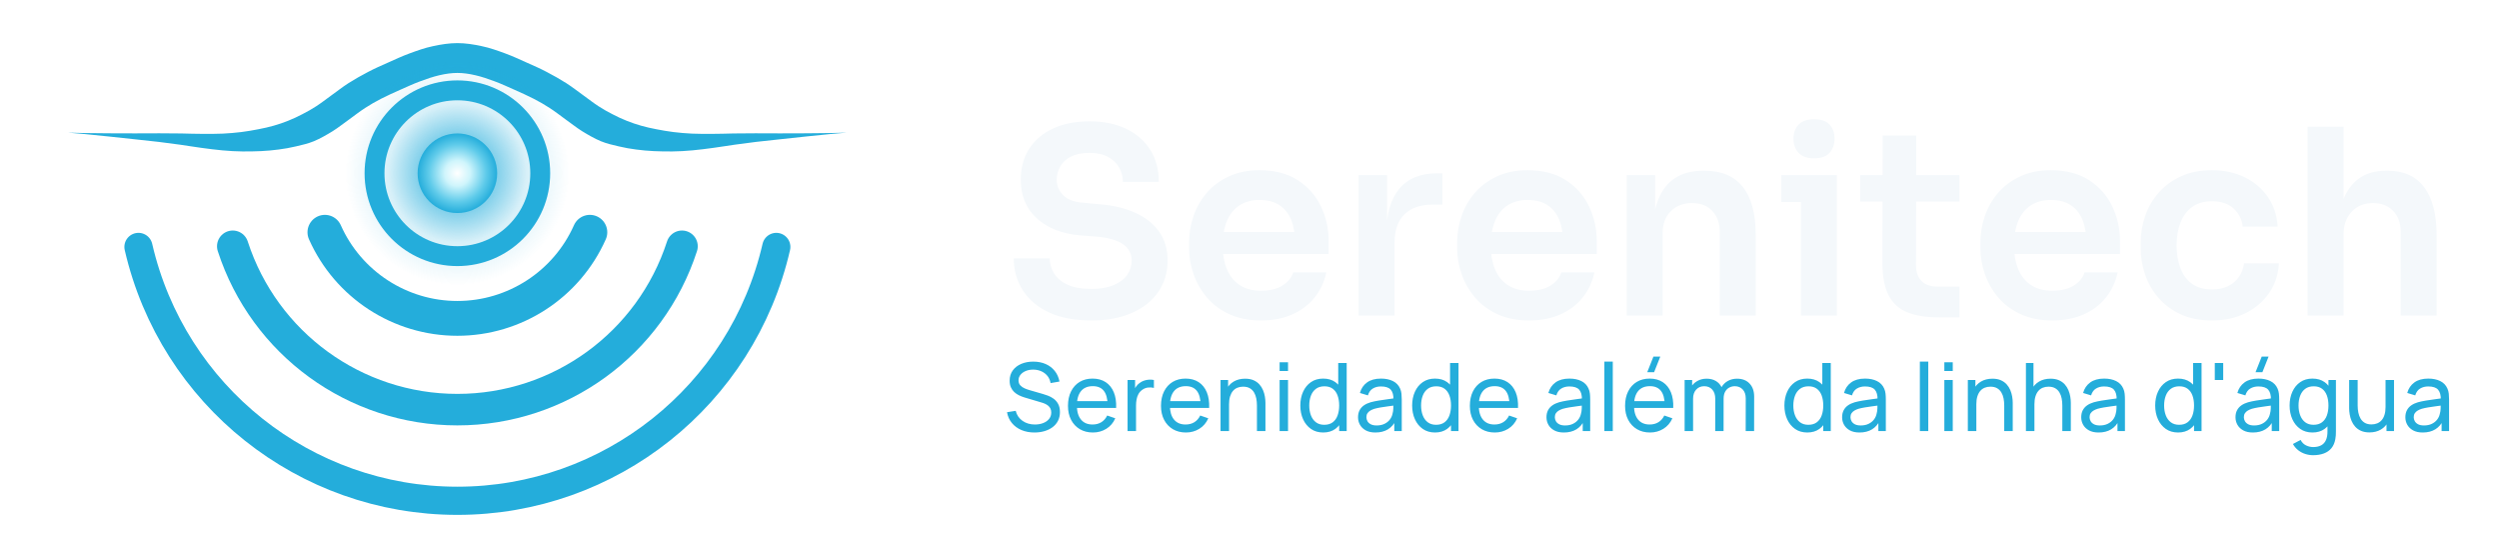
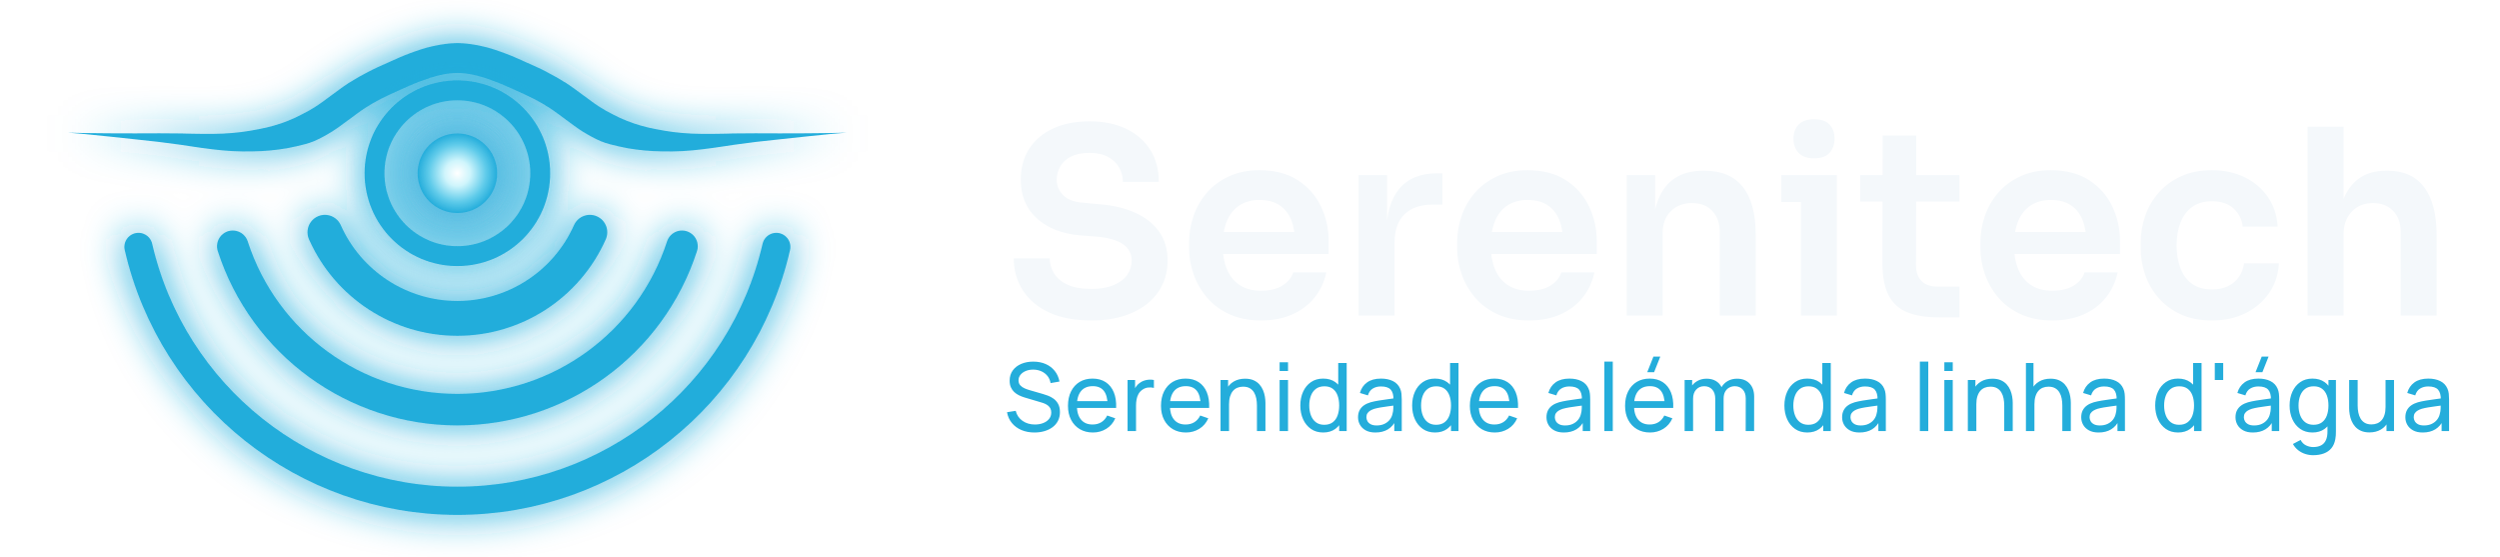
<svg xmlns="http://www.w3.org/2000/svg" viewBox="0 0 580 129" width="580" height="129">
  <defs>
-     <radialGradient id="hp-on-dark-core" gradientUnits="userSpaceOnUse" cx="50.0" cy="50.0" r="4.8">
+     <radialGradient id="hp-on-dark-glow-core" gradientUnits="userSpaceOnUse" cx="50.0" cy="50.0" r="4.8">
      <stop offset="0" stop-color="#FFFFFF" />
      <stop offset="0.32" stop-color="#CFF5FC" />
      <stop offset="0.72" stop-color="#5FCBEA" />
      <stop offset="1" stop-color="#24ADDB" />
    </radialGradient>
-     <radialGradient id="hp-on-dark-halo" gradientUnits="userSpaceOnUse" cx="50.0" cy="50.0" r="13.5">
+     <radialGradient id="hp-on-dark-glow-halo" gradientUnits="userSpaceOnUse" cx="50.0" cy="50.0" r="13.5">
      <stop offset="0.320" stop-color="#24ADDB" stop-opacity="0.62" />
      <stop offset="0.62" stop-color="#24ADDB" stop-opacity="0.18" />
      <stop offset="1" stop-color="#24ADDB" stop-opacity="0" />
    </radialGradient>
+     <filter id="hp-on-dark-glow-glow" x="-30%" y="-30%" width="160%" height="160%">
+       <feGaussianBlur stdDeviation="2.4" result="b" />
+       <feMerge>
+         <feMergeNode in="b" />
+         <feMergeNode in="SourceGraphic" />
+       </feMerge>
+     </filter>
  </defs>
  <g transform="translate(10.0,-55.962) scale(1.9231)">
-     <path d="M3.00,45.10 C3.33,45.13 4.19,45.20 5.00,45.27 C5.81,45.35 6.86,45.45 7.86,45.56 C8.87,45.66 10.03,45.79 11.04,45.90 C12.06,46.01 13.05,46.11 13.97,46.22 C14.89,46.33 15.70,46.44 16.56,46.56 C17.42,46.68 18.28,46.83 19.12,46.94 C19.97,47.05 20.81,47.17 21.64,47.24 C22.46,47.32 23.30,47.36 24.07,47.37 C24.85,47.38 25.57,47.36 26.30,47.33 C27.02,47.29 27.71,47.24 28.41,47.14 C29.12,47.05 29.81,46.93 30.52,46.76 C31.24,46.59 31.97,46.43 32.70,46.13 C33.44,45.82 34.24,45.36 34.94,44.93 C35.65,44.49 36.29,43.96 36.95,43.50 C37.60,43.03 38.22,42.54 38.86,42.13 C39.50,41.71 40.07,41.39 40.78,41.02 C41.48,40.66 42.32,40.28 43.11,39.93 C43.90,39.58 44.72,39.20 45.51,38.91 C46.31,38.61 47.11,38.34 47.86,38.17 C48.61,38.00 49.29,37.90 50.00,37.90 C50.71,37.90 51.39,38.00 52.14,38.17 C52.89,38.34 53.69,38.61 54.49,38.91 C55.28,39.20 56.10,39.58 56.89,39.93 C57.68,40.28 58.52,40.66 59.22,41.02 C59.93,41.39 60.50,41.71 61.14,42.13 C61.78,42.54 62.40,43.03 63.05,43.50 C63.71,43.96 64.35,44.49 65.06,44.93 C65.76,45.36 66.56,45.82 67.30,46.13 C68.03,46.43 68.76,46.59 69.48,46.76 C70.19,46.93 70.88,47.05 71.59,47.14 C72.29,47.24 72.98,47.29 73.70,47.33 C74.43,47.36 75.15,47.38 75.93,47.37 C76.70,47.36 77.54,47.32 78.36,47.24 C79.19,47.17 80.03,47.05 80.88,46.94 C81.72,46.83 82.58,46.68 83.44,46.56 C84.30,46.44 85.11,46.33 86.03,46.22 C86.95,46.11 87.94,46.01 88.96,45.90 C89.97,45.79 91.13,45.66 92.14,45.56 C93.14,45.45 94.19,45.35 95.00,45.27 C95.81,45.20 96.67,45.13 97.00,45.10 L97.00,45.10 C96.67,45.11 95.81,45.13 95.00,45.15 C94.18,45.16 93.13,45.17 92.11,45.18 C91.10,45.19 89.94,45.19 88.92,45.19 C87.89,45.19 86.90,45.18 85.97,45.18 C85.04,45.18 84.20,45.19 83.33,45.20 C82.46,45.22 81.59,45.25 80.75,45.25 C79.91,45.25 79.09,45.26 78.31,45.22 C77.53,45.18 76.79,45.12 76.07,45.03 C75.36,44.94 74.67,44.82 74.01,44.69 C73.36,44.57 72.76,44.43 72.16,44.26 C71.57,44.09 71.00,43.90 70.43,43.67 C69.85,43.44 69.27,43.17 68.70,42.87 C68.14,42.58 67.62,42.30 67.04,41.92 C66.45,41.54 65.85,41.07 65.20,40.60 C64.55,40.14 63.88,39.60 63.14,39.13 C62.40,38.66 61.57,38.19 60.78,37.78 C59.98,37.36 59.23,37.03 58.39,36.66 C57.56,36.29 56.67,35.87 55.76,35.54 C54.86,35.21 53.92,34.87 52.95,34.67 C51.99,34.46 50.98,34.30 50.00,34.30 C49.02,34.30 48.01,34.46 47.05,34.67 C46.08,34.87 45.14,35.21 44.24,35.54 C43.33,35.87 42.44,36.29 41.61,36.66 C40.77,37.03 40.02,37.36 39.22,37.78 C38.43,38.19 37.60,38.66 36.86,39.13 C36.12,39.60 35.45,40.14 34.80,40.60 C34.15,41.07 33.55,41.54 32.96,41.92 C32.38,42.30 31.86,42.58 31.30,42.87 C30.73,43.17 30.15,43.44 29.57,43.67 C29.00,43.90 28.43,44.09 27.84,44.26 C27.24,44.43 26.64,44.57 25.99,44.69 C25.33,44.82 24.64,44.94 23.93,45.03 C23.21,45.12 22.47,45.18 21.69,45.22 C20.91,45.26 20.09,45.25 19.25,45.25 C18.41,45.25 17.54,45.22 16.67,45.20 C15.80,45.19 14.96,45.18 14.03,45.18 C13.10,45.18 12.11,45.19 11.08,45.19 C10.06,45.19 8.90,45.19 7.89,45.18 C6.87,45.17 5.82,45.16 5.00,45.15 C4.19,45.13 3.33,45.11 3.00,45.10 Z" fill="#24ADDB" />
-     <path d="M65.99,57.12 A17.5,17.5 0 0 1 34.01,57.12" fill="none" stroke="#24ADDB" stroke-width="4.2" stroke-linecap="round" />
-     <path d="M77.11,58.81 A28.5,28.5 0 0 1 22.89,58.81" fill="none" stroke="#24ADDB" stroke-width="3.8" stroke-linecap="round" />
-     <path d="M88.49,58.89 A39.5,39.5 0 0 1 11.51,58.89" fill="none" stroke="#24ADDB" stroke-width="3.4" stroke-linecap="round" />
-     <circle cx="50.0" cy="50.0" r="13.5" fill="url(#hp-on-dark-halo)" />
-     <circle cx="50.0" cy="50.0" r="10.0" fill="none" stroke="#24ADDB" stroke-width="2.4" />
-     <circle cx="50.0" cy="50.0" r="4.8" fill="url(#hp-on-dark-core)" />
+     <g filter="url(#hp-on-dark-glow-glow)">
+       <path d="M3.00,45.10 C3.33,45.13 4.19,45.20 5.00,45.27 C5.81,45.35 6.86,45.45 7.86,45.56 C8.87,45.66 10.03,45.79 11.04,45.90 C12.06,46.01 13.05,46.11 13.97,46.22 C14.89,46.33 15.70,46.44 16.56,46.56 C17.42,46.68 18.28,46.83 19.12,46.94 C19.97,47.05 20.81,47.17 21.64,47.24 C22.46,47.32 23.30,47.36 24.07,47.37 C24.85,47.38 25.57,47.36 26.30,47.33 C27.02,47.29 27.71,47.24 28.41,47.14 C29.12,47.05 29.81,46.93 30.52,46.76 C31.24,46.59 31.97,46.43 32.70,46.13 C33.44,45.82 34.24,45.36 34.94,44.93 C35.65,44.49 36.29,43.96 36.95,43.50 C37.60,43.03 38.22,42.54 38.86,42.13 C39.50,41.71 40.07,41.39 40.78,41.02 C41.48,40.66 42.32,40.28 43.11,39.93 C43.90,39.58 44.72,39.20 45.51,38.91 C46.31,38.61 47.11,38.34 47.86,38.17 C48.61,38.00 49.29,37.90 50.00,37.90 C50.71,37.90 51.39,38.00 52.14,38.17 C52.89,38.34 53.69,38.61 54.49,38.91 C55.28,39.20 56.10,39.58 56.89,39.93 C57.68,40.28 58.52,40.66 59.22,41.02 C59.93,41.39 60.50,41.71 61.14,42.13 C61.78,42.54 62.40,43.03 63.05,43.50 C63.71,43.96 64.35,44.49 65.06,44.93 C65.76,45.36 66.56,45.82 67.30,46.13 C68.03,46.43 68.76,46.59 69.48,46.76 C70.19,46.93 70.88,47.05 71.59,47.14 C72.29,47.24 72.98,47.29 73.70,47.33 C74.43,47.36 75.15,47.38 75.93,47.37 C76.70,47.36 77.54,47.32 78.36,47.24 C79.19,47.17 80.03,47.05 80.88,46.94 C81.72,46.83 82.58,46.68 83.44,46.56 C84.30,46.44 85.11,46.33 86.03,46.22 C86.95,46.11 87.94,46.01 88.96,45.90 C89.97,45.79 91.13,45.66 92.14,45.56 C93.14,45.45 94.19,45.35 95.00,45.27 C95.81,45.20 96.67,45.13 97.00,45.10 L97.00,45.10 C96.67,45.11 95.81,45.13 95.00,45.15 C94.18,45.16 93.13,45.17 92.11,45.18 C91.10,45.19 89.94,45.19 88.92,45.19 C87.89,45.19 86.90,45.18 85.97,45.18 C85.04,45.18 84.20,45.19 83.33,45.20 C82.46,45.22 81.59,45.25 80.75,45.25 C79.91,45.25 79.09,45.26 78.31,45.22 C77.53,45.18 76.79,45.12 76.07,45.03 C75.36,44.94 74.67,44.82 74.01,44.69 C73.36,44.57 72.76,44.43 72.16,44.26 C71.57,44.09 71.00,43.90 70.43,43.67 C69.85,43.44 69.27,43.17 68.70,42.87 C68.14,42.58 67.62,42.30 67.04,41.92 C66.45,41.54 65.85,41.07 65.20,40.60 C64.55,40.14 63.88,39.60 63.14,39.13 C62.40,38.66 61.57,38.19 60.78,37.78 C59.98,37.36 59.23,37.03 58.39,36.66 C57.56,36.29 56.67,35.87 55.76,35.54 C54.86,35.21 53.92,34.87 52.95,34.67 C51.99,34.46 50.98,34.30 50.00,34.30 C49.02,34.30 48.01,34.46 47.05,34.67 C46.08,34.87 45.14,35.21 44.24,35.54 C43.33,35.87 42.44,36.29 41.61,36.66 C40.77,37.03 40.02,37.36 39.22,37.78 C38.43,38.19 37.60,38.66 36.86,39.13 C36.12,39.60 35.45,40.14 34.80,40.60 C34.15,41.07 33.55,41.54 32.96,41.92 C32.38,42.30 31.86,42.58 31.30,42.87 C30.73,43.17 30.15,43.44 29.57,43.67 C29.00,43.90 28.43,44.09 27.84,44.26 C27.24,44.43 26.64,44.57 25.99,44.69 C25.33,44.82 24.64,44.94 23.93,45.03 C23.21,45.12 22.47,45.18 21.69,45.22 C20.91,45.26 20.09,45.25 19.25,45.25 C18.41,45.25 17.54,45.22 16.67,45.20 C15.80,45.19 14.96,45.18 14.03,45.18 C13.10,45.18 12.11,45.19 11.08,45.19 C10.06,45.19 8.90,45.19 7.89,45.18 C6.87,45.17 5.82,45.16 5.00,45.15 C4.19,45.13 3.33,45.11 3.00,45.10 Z" fill="#24ADDB" />
+       <path d="M65.99,57.12 A17.5,17.5 0 0 1 34.01,57.12" fill="none" stroke="#24ADDB" stroke-width="4.2" stroke-linecap="round" />
+       <path d="M77.11,58.81 A28.5,28.5 0 0 1 22.89,58.81" fill="none" stroke="#24ADDB" stroke-width="3.8" stroke-linecap="round" />
+       <path d="M88.49,58.89 A39.5,39.5 0 0 1 11.51,58.89" fill="none" stroke="#24ADDB" stroke-width="3.4" stroke-linecap="round" />
+       <circle cx="50.0" cy="50.0" r="13.5" fill="url(#hp-on-dark-glow-halo)" />
+       <circle cx="50.0" cy="50.0" r="10.0" fill="none" stroke="#24ADDB" stroke-width="2.4" />
+       <circle cx="50.0" cy="50.0" r="4.8" fill="url(#hp-on-dark-glow-core)" />
+     </g>
  </g>
  <path transform="translate(232.95,73.21)" d="M20.34 1.14Q14.52 1.14 10.53 -0.72Q6.54 -2.58 4.44 -5.85Q2.34 -9.12 2.34 -13.26H10.68Q10.68 -11.52 11.64 -9.87Q12.6 -8.22 14.73 -7.2Q16.86 -6.18 20.34 -6.18Q23.46 -6.18 25.56 -7.08Q27.66 -7.98 28.68 -9.45Q29.7 -10.92 29.7 -12.78Q29.7 -15.12 27.72 -16.53Q25.74 -17.94 21.6 -18.3L17.76 -18.6Q11.46 -19.14 7.71 -22.53Q3.96 -25.92 3.96 -31.5Q3.96 -35.7 5.94 -38.73Q7.92 -41.76 11.49 -43.41Q15.06 -45.06 19.86 -45.06Q24.84 -45.06 28.44 -43.32Q32.04 -41.58 34.02 -38.43Q36.0 -35.28 36.0 -31.02H27.66Q27.66 -32.82 26.79 -34.35Q25.92 -35.88 24.21 -36.81Q22.5 -37.74 19.86 -37.74Q17.34 -37.74 15.66 -36.9Q13.98 -36.06 13.14 -34.62Q12.3 -33.18 12.3 -31.5Q12.3 -29.46 13.8 -27.93Q15.3 -26.4 18.54 -26.16L22.38 -25.8Q27.06 -25.44 30.6 -23.82Q34.14 -22.2 36.09 -19.44Q38.04 -16.68 38.04 -12.78Q38.04 -8.64 35.88 -5.49Q33.72 -2.34 29.73 -0.6Q25.74 1.14 20.34 1.14Z M59.76 1.14Q55.56 1.14 52.41 -0.3Q49.26 -1.74 47.19 -4.17Q45.12 -6.6 44.07 -9.6Q43.02 -12.6 43.02 -15.72V-16.86Q43.02 -20.1 44.07 -23.13Q45.12 -26.16 47.19 -28.53Q49.26 -30.9 52.32 -32.31Q55.38 -33.72 59.4 -33.72Q64.68 -33.72 68.25 -31.41Q71.82 -29.1 73.62 -25.35Q75.42 -21.6 75.42 -17.28V-14.28H46.56V-19.38H70.2L67.62 -16.86Q67.62 -19.98 66.72 -22.2Q65.82 -24.42 63.99 -25.62Q62.16 -26.82 59.4 -26.82Q56.64 -26.82 54.72 -25.56Q52.8 -24.3 51.81 -21.93Q50.82 -19.56 50.82 -16.26Q50.82 -13.2 51.78 -10.83Q52.74 -8.46 54.72 -7.11Q56.7 -5.76 59.76 -5.76Q62.82 -5.76 64.74 -6.99Q66.66 -8.22 67.2 -10.02H74.88Q74.16 -6.66 72.12 -4.14Q70.08 -1.62 66.93 -0.24Q63.78 1.14 59.76 1.14Z M82.38 0.0V-32.58H88.98V-18.78H88.8Q88.8 -25.8 91.8 -29.4Q94.8 -33.0 100.62 -33.0H101.82V-25.74H99.54Q95.34 -25.74 93.03 -23.49Q90.72 -21.24 90.72 -16.98V0.0Z M121.98 1.14Q117.78 1.14 114.63 -0.3Q111.48 -1.74 109.41 -4.17Q107.34 -6.6 106.29 -9.6Q105.24 -12.6 105.24 -15.72V-16.86Q105.24 -20.1 106.29 -23.13Q107.34 -26.16 109.41 -28.53Q111.48 -30.9 114.54 -32.31Q117.6 -33.72 121.62 -33.72Q126.9 -33.72 130.47 -31.41Q134.04 -29.1 135.84 -25.35Q137.64 -21.6 137.64 -17.28V-14.28H108.78V-19.38H132.42L129.84 -16.86Q129.84 -19.98 128.94 -22.2Q128.04 -24.42 126.21 -25.62Q124.38 -26.82 121.62 -26.82Q118.86 -26.82 116.94 -25.56Q115.02 -24.3 114.03 -21.93Q113.04 -19.56 113.04 -16.26Q113.04 -13.2 114 -10.83Q114.96 -8.46 116.94 -7.11Q118.92 -5.76 121.98 -5.76Q125.04 -5.76 126.96 -6.99Q128.88 -8.22 129.42 -10.02H137.1Q136.38 -6.66 134.34 -4.14Q132.3 -1.62 129.15 -0.24Q126 1.14 121.98 1.14Z M144.6 0.0V-32.58H151.2V-18.6H150.6Q150.6 -23.58 151.92 -26.91Q153.24 -30.24 155.85 -31.92Q158.46 -33.6 162.36 -33.6H162.72Q168.54 -33.6 171.54 -29.85Q174.54 -26.1 174.54 -18.66V0.0H166.2V-19.38Q166.2 -22.38 164.49 -24.24Q162.78 -26.1 159.78 -26.1Q156.72 -26.1 154.83 -24.21Q152.94 -22.32 152.94 -19.14V0.0Z M185.04 0.0V-32.58H193.38V0.0ZM180.48 -26.34V-32.58H193.38V-26.34ZM188.1 -36.48Q185.64 -36.48 184.47 -37.77Q183.3 -39.06 183.3 -41.04Q183.3 -43.02 184.47 -44.28Q185.64 -45.54 188.1 -45.54Q190.56 -45.54 191.7 -44.28Q192.84 -43.02 192.84 -41.04Q192.84 -39.06 191.7 -37.77Q190.56 -36.48 188.1 -36.48Z M217.14 0.42Q212.64 0.42 209.73 -0.75Q206.82 -1.92 205.38 -4.71Q203.94 -7.5 203.94 -12.24L204 -41.76H211.8L211.74 -11.7Q211.74 -9.3 213.03 -8.01Q214.32 -6.72 216.72 -6.72H221.82V0.42ZM198.78 -26.46V-32.58H221.82V-26.46Z M243.42 1.14Q239.22 1.14 236.07 -0.3Q232.92 -1.74 230.85 -4.17Q228.78 -6.6 227.73 -9.6Q226.68 -12.6 226.68 -15.72V-16.86Q226.68 -20.1 227.73 -23.13Q228.78 -26.16 230.85 -28.53Q232.92 -30.9 235.98 -32.31Q239.04 -33.72 243.06 -33.72Q248.34 -33.72 251.91 -31.41Q255.48 -29.1 257.28 -25.35Q259.08 -21.6 259.08 -17.28V-14.28H230.22V-19.38H253.86L251.28 -16.86Q251.28 -19.98 250.38 -22.2Q249.48 -24.42 247.65 -25.62Q245.82 -26.82 243.06 -26.82Q240.3 -26.82 238.38 -25.56Q236.46 -24.3 235.47 -21.93Q234.48 -19.56 234.48 -16.26Q234.48 -13.2 235.44 -10.83Q236.4 -8.46 238.38 -7.11Q240.36 -5.76 243.42 -5.76Q246.48 -5.76 248.4 -6.99Q250.32 -8.22 250.86 -10.02H258.54Q257.82 -6.66 255.78 -4.14Q253.74 -1.62 250.59 -0.24Q247.44 1.14 243.42 1.14Z M280.5 1.14Q276.24 1.14 273.15 -0.3Q270.06 -1.74 267.99 -4.14Q265.92 -6.54 264.9 -9.54Q263.88 -12.54 263.88 -15.66V-16.8Q263.88 -20.1 264.93 -23.13Q265.98 -26.16 268.08 -28.53Q270.18 -30.9 273.27 -32.31Q276.36 -33.72 280.44 -33.72Q284.7 -33.72 288.06 -32.07Q291.42 -30.42 293.43 -27.48Q295.44 -24.54 295.68 -20.64H287.58Q287.28 -23.16 285.45 -24.84Q283.62 -26.52 280.44 -26.52Q277.68 -26.52 275.85 -25.2Q274.02 -23.88 273.12 -21.57Q272.22 -19.26 272.22 -16.26Q272.22 -13.38 273.09 -11.04Q273.96 -8.7 275.79 -7.38Q277.62 -6.06 280.5 -6.06Q282.66 -6.06 284.22 -6.84Q285.78 -7.62 286.71 -9.0Q287.64 -10.38 287.88 -12.12H295.98Q295.74 -8.16 293.67 -5.19Q291.6 -2.22 288.21 -0.54Q284.82 1.14 280.5 1.14Z M302.64 0.0V-43.8H310.98V-18.24H309.54Q309.54 -23.16 310.8 -26.58Q312.06 -30.0 314.55 -31.8Q317.04 -33.6 320.88 -33.6H321.24Q326.82 -33.6 329.7 -29.76Q332.58 -25.92 332.58 -18.6V0.0H324.24V-19.38Q324.24 -22.5 322.47 -24.3Q320.7 -26.1 317.82 -26.1Q314.76 -26.1 312.87 -24.09Q310.98 -22.08 310.98 -18.84V0.0Z" fill="#F4F8FB" />
  <path transform="translate(232.95,100.01)" d="M7.141 0.329Q5.463 0.329 4.119 -0.241Q2.775 -0.812 1.903 -1.87Q1.031 -2.929 0.768 -4.377L2.786 -4.695Q3.17 -3.203 4.382 -2.364Q5.595 -1.525 7.24 -1.525Q8.304 -1.525 9.165 -1.859Q10.026 -2.194 10.531 -2.819Q11.035 -3.444 11.035 -4.3Q11.035 -4.827 10.854 -5.205Q10.673 -5.584 10.361 -5.852Q10.048 -6.121 9.653 -6.308Q9.258 -6.494 8.831 -6.615L4.805 -7.81Q4.147 -8.008 3.532 -8.31Q2.918 -8.611 2.435 -9.066Q1.953 -9.522 1.667 -10.163Q1.382 -10.805 1.382 -11.683Q1.382 -13.087 2.112 -14.08Q2.841 -15.072 4.092 -15.599Q5.342 -16.125 6.911 -16.114Q8.501 -16.103 9.758 -15.55Q11.014 -14.996 11.842 -13.964Q12.67 -12.933 12.955 -11.496L10.882 -11.134Q10.717 -12.1 10.152 -12.796Q9.587 -13.493 8.743 -13.871Q7.898 -14.25 6.889 -14.261Q5.924 -14.272 5.145 -13.953Q4.366 -13.635 3.905 -13.07Q3.444 -12.505 3.444 -11.77Q3.444 -11.046 3.861 -10.602Q4.278 -10.158 4.887 -9.9Q5.496 -9.642 6.077 -9.478L9.083 -8.611Q9.598 -8.469 10.273 -8.216Q10.948 -7.964 11.584 -7.509Q12.22 -7.054 12.637 -6.302Q13.054 -5.551 13.054 -4.41Q13.054 -3.269 12.599 -2.38Q12.143 -1.492 11.332 -0.894Q10.52 -0.296 9.445 0.016Q8.37 0.329 7.141 0.329Z M20.711 0.329Q18.967 0.329 17.667 -0.444Q16.367 -1.218 15.643 -2.605Q14.919 -3.993 14.919 -5.847Q14.919 -7.788 15.632 -9.209Q16.345 -10.63 17.623 -11.403Q18.901 -12.176 20.623 -12.176Q22.411 -12.176 23.667 -11.354Q24.923 -10.531 25.554 -9.006Q26.185 -7.481 26.097 -5.375H24.122V-6.077Q24.089 -8.26 23.234 -9.341Q22.378 -10.421 20.689 -10.421Q18.879 -10.421 17.935 -9.258Q16.992 -8.096 16.992 -5.924Q16.992 -3.828 17.935 -2.677Q18.879 -1.525 20.623 -1.525Q21.797 -1.525 22.663 -2.062Q23.53 -2.6 24.024 -3.609L25.899 -2.962Q25.208 -1.393 23.821 -0.532Q22.433 0.329 20.711 0.329ZM16.334 -5.375V-6.944H25.088V-5.375Z M28.752 0.0V-11.847H30.496V-8.984L30.21 -9.357Q30.419 -9.906 30.753 -10.366Q31.088 -10.827 31.505 -11.123Q31.966 -11.496 32.547 -11.694Q33.128 -11.891 33.732 -11.93Q34.335 -11.968 34.862 -11.847V-10.015Q34.247 -10.18 33.512 -10.103Q32.777 -10.026 32.152 -9.566Q31.582 -9.16 31.269 -8.578Q30.956 -7.997 30.836 -7.322Q30.715 -6.648 30.715 -5.946V0.0Z M42.299 0.329Q40.555 0.329 39.255 -0.444Q37.955 -1.218 37.231 -2.605Q36.507 -3.993 36.507 -5.847Q36.507 -7.788 37.22 -9.209Q37.933 -10.63 39.211 -11.403Q40.489 -12.176 42.211 -12.176Q43.999 -12.176 45.255 -11.354Q46.511 -10.531 47.142 -9.006Q47.773 -7.481 47.685 -5.375H45.711V-6.077Q45.678 -8.26 44.822 -9.341Q43.966 -10.421 42.277 -10.421Q40.467 -10.421 39.524 -9.258Q38.58 -8.096 38.58 -5.924Q38.58 -3.828 39.524 -2.677Q40.467 -1.525 42.211 -1.525Q43.385 -1.525 44.252 -2.062Q45.118 -2.6 45.612 -3.609L47.488 -2.962Q46.797 -1.393 45.409 -0.532Q44.021 0.329 42.299 0.329ZM37.922 -5.375V-6.944H46.676V-5.375Z M58.776 0.0V-5.935Q58.776 -6.779 58.627 -7.558Q58.479 -8.337 58.112 -8.957Q57.744 -9.577 57.125 -9.939Q56.505 -10.301 55.561 -10.301Q54.826 -10.301 54.229 -10.054Q53.631 -9.807 53.203 -9.302Q52.775 -8.798 52.539 -8.035Q52.303 -7.273 52.303 -6.242L51.02 -6.637Q51.02 -8.359 51.64 -9.593Q52.26 -10.827 53.384 -11.491Q54.508 -12.154 56.033 -12.154Q57.185 -12.154 57.997 -11.792Q58.808 -11.43 59.346 -10.833Q59.883 -10.235 60.191 -9.494Q60.498 -8.754 60.624 -7.991Q60.75 -7.229 60.75 -6.549V0.0ZM50.329 0.0V-11.847H52.084V-8.677H52.303V0.0Z M64.041 -13.942V-15.961H65.994V-13.942ZM64.041 0.0V-11.847H65.994V0.0Z M74.155 0.329Q72.499 0.329 71.314 -0.499Q70.129 -1.327 69.487 -2.742Q68.846 -4.158 68.846 -5.935Q68.846 -7.712 69.487 -9.127Q70.129 -10.542 71.314 -11.359Q72.499 -12.176 74.144 -12.176Q75.822 -12.176 76.963 -11.365Q78.104 -10.553 78.691 -9.138Q79.278 -7.723 79.278 -5.935Q79.278 -4.168 78.691 -2.748Q78.104 -1.327 76.963 -0.499Q75.822 0.329 74.155 0.329ZM74.396 -1.459Q75.592 -1.459 76.36 -2.035Q77.128 -2.611 77.495 -3.625Q77.863 -4.64 77.863 -5.935Q77.863 -7.251 77.495 -8.255Q77.128 -9.258 76.371 -9.823Q75.614 -10.388 74.451 -10.388Q73.245 -10.388 72.46 -9.796Q71.676 -9.204 71.297 -8.194Q70.919 -7.185 70.919 -5.935Q70.919 -4.673 71.303 -3.658Q71.687 -2.644 72.46 -2.051Q73.234 -1.459 74.396 -1.459ZM77.863 0.0V-8.721H77.643V-15.796H79.607V0.0Z M86.266 0.329Q84.938 0.329 84.044 -0.159Q83.15 -0.647 82.695 -1.448Q82.24 -2.249 82.24 -3.203Q82.24 -4.136 82.596 -4.821Q82.953 -5.507 83.6 -5.962Q84.247 -6.417 85.147 -6.681Q85.991 -6.911 87.039 -7.081Q88.086 -7.251 89.162 -7.394Q90.237 -7.536 91.169 -7.668L90.467 -7.262Q90.5 -8.842 89.836 -9.598Q89.172 -10.355 87.549 -10.355Q86.474 -10.355 85.668 -9.867Q84.861 -9.379 84.532 -8.282L82.678 -8.842Q83.106 -10.399 84.335 -11.288Q85.563 -12.176 87.571 -12.176Q89.183 -12.176 90.341 -11.6Q91.498 -11.025 92.003 -9.862Q92.255 -9.313 92.321 -8.672Q92.387 -8.03 92.387 -7.328V0.0H90.653V-2.841L91.059 -2.578Q90.39 -1.141 89.189 -0.406Q87.988 0.329 86.266 0.329ZM86.562 -1.305Q87.615 -1.305 88.388 -1.684Q89.162 -2.062 89.633 -2.682Q90.105 -3.302 90.248 -4.037Q90.412 -4.585 90.429 -5.26Q90.445 -5.935 90.445 -6.297L91.125 -6Q90.171 -5.869 89.249 -5.748Q88.328 -5.627 87.505 -5.49Q86.682 -5.353 86.024 -5.167Q85.542 -5.013 85.119 -4.772Q84.697 -4.53 84.439 -4.152Q84.181 -3.774 84.181 -3.214Q84.181 -2.731 84.428 -2.293Q84.675 -1.854 85.196 -1.58Q85.717 -1.305 86.562 -1.305Z M100.109 0.329Q98.453 0.329 97.268 -0.499Q96.083 -1.327 95.442 -2.742Q94.8 -4.158 94.8 -5.935Q94.8 -7.712 95.442 -9.127Q96.083 -10.542 97.268 -11.359Q98.453 -12.176 100.098 -12.176Q101.777 -12.176 102.917 -11.365Q104.058 -10.553 104.645 -9.138Q105.232 -7.723 105.232 -5.935Q105.232 -4.168 104.645 -2.748Q104.058 -1.327 102.917 -0.499Q101.777 0.329 100.109 0.329ZM100.351 -1.459Q101.546 -1.459 102.314 -2.035Q103.082 -2.611 103.45 -3.625Q103.817 -4.64 103.817 -5.935Q103.817 -7.251 103.45 -8.255Q103.082 -9.258 102.325 -9.823Q101.568 -10.388 100.405 -10.388Q99.199 -10.388 98.414 -9.796Q97.63 -9.204 97.252 -8.194Q96.873 -7.185 96.873 -5.935Q96.873 -4.673 97.257 -3.658Q97.641 -2.644 98.414 -2.051Q99.188 -1.459 100.351 -1.459ZM103.817 0.0V-8.721H103.598V-15.796H105.561V0.0Z M113.986 0.329Q112.242 0.329 110.942 -0.444Q109.642 -1.218 108.918 -2.605Q108.194 -3.993 108.194 -5.847Q108.194 -7.788 108.907 -9.209Q109.62 -10.63 110.898 -11.403Q112.176 -12.176 113.898 -12.176Q115.686 -12.176 116.942 -11.354Q118.198 -10.531 118.829 -9.006Q119.46 -7.481 119.372 -5.375H117.397V-6.077Q117.365 -8.26 116.509 -9.341Q115.653 -10.421 113.964 -10.421Q112.154 -10.421 111.211 -9.258Q110.267 -8.096 110.267 -5.924Q110.267 -3.828 111.211 -2.677Q112.154 -1.525 113.898 -1.525Q115.072 -1.525 115.938 -2.062Q116.805 -2.6 117.299 -3.609L119.175 -2.962Q118.483 -1.393 117.096 -0.532Q115.708 0.329 113.986 0.329ZM109.609 -5.375V-6.944H118.363V-5.375Z M130.002 0.329Q128.674 0.329 127.78 -0.159Q126.886 -0.647 126.431 -1.448Q125.976 -2.249 125.976 -3.203Q125.976 -4.136 126.332 -4.821Q126.689 -5.507 127.336 -5.962Q127.983 -6.417 128.883 -6.681Q129.727 -6.911 130.775 -7.081Q131.823 -7.251 132.898 -7.394Q133.973 -7.536 134.905 -7.668L134.203 -7.262Q134.236 -8.842 133.572 -9.598Q132.909 -10.355 131.285 -10.355Q130.21 -10.355 129.404 -9.867Q128.598 -9.379 128.268 -8.282L126.415 -8.842Q126.842 -10.399 128.071 -11.288Q129.3 -12.176 131.307 -12.176Q132.92 -12.176 134.077 -11.6Q135.234 -11.025 135.739 -9.862Q135.991 -9.313 136.057 -8.672Q136.123 -8.03 136.123 -7.328V0.0H134.389V-2.841L134.795 -2.578Q134.126 -1.141 132.925 -0.406Q131.724 0.329 130.002 0.329ZM130.298 -1.305Q131.351 -1.305 132.124 -1.684Q132.898 -2.062 133.369 -2.682Q133.841 -3.302 133.984 -4.037Q134.148 -4.585 134.165 -5.26Q134.181 -5.935 134.181 -6.297L134.861 -6Q133.907 -5.869 132.985 -5.748Q132.064 -5.627 131.241 -5.49Q130.418 -5.353 129.76 -5.167Q129.278 -5.013 128.855 -4.772Q128.433 -4.53 128.175 -4.152Q127.917 -3.774 127.917 -3.214Q127.917 -2.731 128.164 -2.293Q128.411 -1.854 128.932 -1.58Q129.453 -1.305 130.298 -1.305Z M139.414 0.0V-16.125H141.366V0.0Z M150.954 -13.657H149.363L150.8 -17.277H152.391ZM150.01 0.329Q148.266 0.329 146.966 -0.444Q145.666 -1.218 144.942 -2.605Q144.218 -3.993 144.218 -5.847Q144.218 -7.788 144.931 -9.209Q145.644 -10.63 146.922 -11.403Q148.2 -12.176 149.923 -12.176Q151.711 -12.176 152.967 -11.354Q154.223 -10.531 154.853 -9.006Q155.484 -7.481 155.396 -5.375H153.422V-6.077Q153.389 -8.26 152.533 -9.341Q151.678 -10.421 149.988 -10.421Q148.178 -10.421 147.235 -9.258Q146.292 -8.096 146.292 -5.924Q146.292 -3.828 147.235 -2.677Q148.178 -1.525 149.923 -1.525Q151.096 -1.525 151.963 -2.062Q152.83 -2.6 153.323 -3.609L155.199 -2.962Q154.508 -1.393 153.12 -0.532Q151.733 0.329 150.01 0.329ZM145.633 -5.375V-6.944H154.387V-5.375Z M172.213 0.0 172.224 -7.58Q172.224 -8.907 171.516 -9.659Q170.809 -10.41 169.679 -10.41Q169.021 -10.41 168.428 -10.109Q167.836 -9.807 167.463 -9.165Q167.09 -8.523 167.09 -7.525L166.059 -7.942Q166.037 -9.204 166.58 -10.152Q167.123 -11.101 168.066 -11.628Q169.01 -12.154 170.195 -12.154Q172.048 -12.154 173.112 -11.03Q174.177 -9.906 174.177 -8.008L174.166 0.0ZM158.04 0.0V-11.847H159.784V-8.677H160.004V0.0ZM165.137 0.0 165.148 -7.503Q165.148 -8.863 164.446 -9.637Q163.744 -10.41 162.582 -10.41Q161.43 -10.41 160.717 -9.62Q160.004 -8.831 160.004 -7.525L158.973 -8.139Q158.973 -9.291 159.521 -10.202Q160.07 -11.112 161.013 -11.633Q161.956 -12.154 163.152 -12.154Q164.348 -12.154 165.236 -11.65Q166.125 -11.145 166.607 -10.207Q167.09 -9.269 167.09 -7.975L167.079 0.0Z M186.506 0.329Q184.85 0.329 183.665 -0.499Q182.481 -1.327 181.839 -2.742Q181.197 -4.158 181.197 -5.935Q181.197 -7.712 181.839 -9.127Q182.481 -10.542 183.665 -11.359Q184.85 -12.176 186.495 -12.176Q188.174 -12.176 189.315 -11.365Q190.456 -10.553 191.042 -9.138Q191.629 -7.723 191.629 -5.935Q191.629 -4.168 191.042 -2.748Q190.456 -1.327 189.315 -0.499Q188.174 0.329 186.506 0.329ZM186.748 -1.459Q187.943 -1.459 188.711 -2.035Q189.479 -2.611 189.847 -3.625Q190.214 -4.64 190.214 -5.935Q190.214 -7.251 189.847 -8.255Q189.479 -9.258 188.722 -9.823Q187.965 -10.388 186.803 -10.388Q185.596 -10.388 184.812 -9.796Q184.027 -9.204 183.649 -8.194Q183.27 -7.185 183.27 -5.935Q183.27 -4.673 183.654 -3.658Q184.038 -2.644 184.812 -2.051Q185.585 -1.459 186.748 -1.459ZM190.214 0.0V-8.721H189.995V-15.796H191.958V0.0Z M198.617 0.329Q197.29 0.329 196.396 -0.159Q195.502 -0.647 195.046 -1.448Q194.591 -2.249 194.591 -3.203Q194.591 -4.136 194.948 -4.821Q195.304 -5.507 195.951 -5.962Q196.599 -6.417 197.498 -6.681Q198.343 -6.911 199.39 -7.081Q200.438 -7.251 201.513 -7.394Q202.588 -7.536 203.52 -7.668L202.818 -7.262Q202.851 -8.842 202.188 -9.598Q201.524 -10.355 199.9 -10.355Q198.825 -10.355 198.019 -9.867Q197.213 -9.379 196.884 -8.282L195.03 -8.842Q195.458 -10.399 196.686 -11.288Q197.915 -12.176 199.922 -12.176Q201.535 -12.176 202.692 -11.6Q203.849 -11.025 204.354 -9.862Q204.606 -9.313 204.672 -8.672Q204.738 -8.03 204.738 -7.328V0.0H203.005V-2.841L203.411 -2.578Q202.742 -1.141 201.54 -0.406Q200.339 0.329 198.617 0.329ZM198.913 -1.305Q199.966 -1.305 200.74 -1.684Q201.513 -2.062 201.985 -2.682Q202.456 -3.302 202.599 -4.037Q202.763 -4.585 202.78 -5.26Q202.796 -5.935 202.796 -6.297L203.477 -6Q202.522 -5.869 201.601 -5.748Q200.679 -5.627 199.857 -5.49Q199.034 -5.353 198.376 -5.167Q197.893 -5.013 197.471 -4.772Q197.048 -4.53 196.79 -4.152Q196.533 -3.774 196.533 -3.214Q196.533 -2.731 196.78 -2.293Q197.026 -1.854 197.547 -1.58Q198.068 -1.305 198.913 -1.305Z M212.636 0.0V-16.125H214.589V0.0Z M218.318 -13.942V-15.961H220.271V-13.942ZM218.318 0.0V-11.847H220.271V0.0Z M232.217 0.0V-5.935Q232.217 -6.779 232.069 -7.558Q231.921 -8.337 231.553 -8.957Q231.186 -9.577 230.566 -9.939Q229.946 -10.301 229.003 -10.301Q228.268 -10.301 227.67 -10.054Q227.072 -9.807 226.644 -9.302Q226.217 -8.798 225.981 -8.035Q225.745 -7.273 225.745 -6.242L224.461 -6.637Q224.461 -8.359 225.081 -9.593Q225.701 -10.827 226.825 -11.491Q227.95 -12.154 229.475 -12.154Q230.626 -12.154 231.438 -11.792Q232.25 -11.43 232.787 -10.833Q233.325 -10.235 233.632 -9.494Q233.939 -8.754 234.065 -7.991Q234.192 -7.229 234.192 -6.549V0.0ZM223.77 0.0V-11.847H225.526V-8.677H225.745V0.0Z M245.699 0.0V-5.935Q245.699 -6.779 245.551 -7.558Q245.403 -8.337 245.035 -8.957Q244.668 -9.577 244.048 -9.939Q243.428 -10.301 242.485 -10.301Q241.75 -10.301 241.152 -10.054Q240.554 -9.807 240.126 -9.302Q239.698 -8.798 239.463 -8.035Q239.227 -7.273 239.227 -6.242L237.943 -6.637Q237.943 -8.359 238.563 -9.593Q239.183 -10.827 240.307 -11.491Q241.432 -12.154 242.956 -12.154Q244.108 -12.154 244.92 -11.792Q245.732 -11.43 246.269 -10.833Q246.807 -10.235 247.114 -9.494Q247.421 -8.754 247.547 -7.991Q247.673 -7.229 247.673 -6.549V0.0ZM237.252 0.0V-15.796H239.007V-7.075H239.227V0.0Z M254.113 0.329Q252.785 0.329 251.891 -0.159Q250.997 -0.647 250.542 -1.448Q250.087 -2.249 250.087 -3.203Q250.087 -4.136 250.443 -4.821Q250.8 -5.507 251.447 -5.962Q252.094 -6.417 252.994 -6.681Q253.838 -6.911 254.886 -7.081Q255.933 -7.251 257.009 -7.394Q258.084 -7.536 259.016 -7.668L258.314 -7.262Q258.347 -8.842 257.683 -9.598Q257.019 -10.355 255.396 -10.355Q254.321 -10.355 253.515 -9.867Q252.708 -9.379 252.379 -8.282L250.525 -8.842Q250.953 -10.399 252.182 -11.288Q253.41 -12.176 255.418 -12.176Q257.03 -12.176 258.188 -11.6Q259.345 -11.025 259.85 -9.862Q260.102 -9.313 260.168 -8.672Q260.234 -8.03 260.234 -7.328V0.0H258.5V-2.841L258.906 -2.578Q258.237 -1.141 257.036 -0.406Q255.835 0.329 254.113 0.329ZM254.409 -1.305Q255.462 -1.305 256.235 -1.684Q257.009 -2.062 257.48 -2.682Q257.952 -3.302 258.095 -4.037Q258.259 -4.585 258.276 -5.26Q258.292 -5.935 258.292 -6.297L258.972 -6Q258.018 -5.869 257.096 -5.748Q256.175 -5.627 255.352 -5.49Q254.529 -5.353 253.871 -5.167Q253.389 -5.013 252.966 -4.772Q252.544 -4.53 252.286 -4.152Q252.028 -3.774 252.028 -3.214Q252.028 -2.731 252.275 -2.293Q252.522 -1.854 253.043 -1.58Q253.564 -1.305 254.409 -1.305Z M272.564 0.329Q270.907 0.329 269.722 -0.499Q268.538 -1.327 267.896 -2.742Q267.254 -4.158 267.254 -5.935Q267.254 -7.712 267.896 -9.127Q268.538 -10.542 269.722 -11.359Q270.907 -12.176 272.553 -12.176Q274.231 -12.176 275.372 -11.365Q276.513 -10.553 277.099 -9.138Q277.686 -7.723 277.686 -5.935Q277.686 -4.168 277.099 -2.748Q276.513 -1.327 275.372 -0.499Q274.231 0.329 272.564 0.329ZM272.805 -1.459Q274.001 -1.459 274.768 -2.035Q275.536 -2.611 275.904 -3.625Q276.271 -4.64 276.271 -5.935Q276.271 -7.251 275.904 -8.255Q275.536 -9.258 274.779 -9.823Q274.022 -10.388 272.86 -10.388Q271.653 -10.388 270.869 -9.796Q270.084 -9.204 269.706 -8.194Q269.327 -7.185 269.327 -5.935Q269.327 -4.673 269.711 -3.658Q270.095 -2.644 270.869 -2.051Q271.642 -1.459 272.805 -1.459ZM276.271 0.0V-8.721H276.052V-15.796H278.015V0.0Z M281.087 -11.847V-15.796H283.04V-11.847Z M292.133 -13.657H290.543L291.98 -17.277H293.57ZM289.918 0.329Q288.59 0.329 287.696 -0.159Q286.802 -0.647 286.347 -1.448Q285.892 -2.249 285.892 -3.203Q285.892 -4.136 286.248 -4.821Q286.605 -5.507 287.252 -5.962Q287.899 -6.417 288.799 -6.681Q289.643 -6.911 290.691 -7.081Q291.739 -7.251 292.814 -7.394Q293.889 -7.536 294.821 -7.668L294.119 -7.262Q294.152 -8.842 293.488 -9.598Q292.825 -10.355 291.201 -10.355Q290.126 -10.355 289.32 -9.867Q288.513 -9.379 288.184 -8.282L286.33 -8.842Q286.758 -10.399 287.987 -11.288Q289.215 -12.176 291.223 -12.176Q292.835 -12.176 293.993 -11.6Q295.15 -11.025 295.655 -9.862Q295.907 -9.313 295.973 -8.672Q296.039 -8.03 296.039 -7.328V0.0H294.305V-2.841L294.711 -2.578Q294.042 -1.141 292.841 -0.406Q291.64 0.329 289.918 0.329ZM290.214 -1.305Q291.267 -1.305 292.04 -1.684Q292.814 -2.062 293.285 -2.682Q293.757 -3.302 293.9 -4.037Q294.064 -4.585 294.081 -5.26Q294.097 -5.935 294.097 -6.297L294.777 -6Q293.823 -5.869 292.901 -5.748Q291.98 -5.627 291.157 -5.49Q290.334 -5.353 289.676 -5.167Q289.194 -5.013 288.771 -4.772Q288.349 -4.53 288.091 -4.152Q287.833 -3.774 287.833 -3.214Q287.833 -2.731 288.08 -2.293Q288.327 -1.854 288.848 -1.58Q289.369 -1.305 290.214 -1.305Z M303.904 5.595Q302.971 5.595 302.083 5.309Q301.194 5.024 300.454 4.448Q299.713 3.872 299.22 2.995L301.008 2.051Q301.447 2.918 302.253 3.313Q303.059 3.708 303.915 3.708Q305.045 3.708 305.791 3.296Q306.537 2.885 306.893 2.073Q307.25 1.262 307.239 0.055V-3.181H307.469V-11.847H309.202V0.077Q309.202 0.559 309.175 1.009Q309.147 1.459 309.06 1.898Q308.829 3.159 308.149 3.977Q307.469 4.794 306.394 5.194Q305.319 5.595 303.904 5.595ZM303.761 0.329Q302.105 0.329 300.92 -0.499Q299.735 -1.327 299.094 -2.742Q298.452 -4.158 298.452 -5.935Q298.452 -7.712 299.094 -9.127Q299.735 -10.542 300.92 -11.359Q302.105 -12.176 303.75 -12.176Q305.429 -12.176 306.57 -11.365Q307.71 -10.553 308.297 -9.138Q308.884 -7.723 308.884 -5.935Q308.884 -4.168 308.297 -2.748Q307.71 -1.327 306.57 -0.499Q305.429 0.329 303.761 0.329ZM304.003 -1.459Q305.198 -1.459 305.966 -2.035Q306.734 -2.611 307.102 -3.625Q307.469 -4.64 307.469 -5.935Q307.469 -7.251 307.102 -8.255Q306.734 -9.258 305.977 -9.823Q305.22 -10.388 304.057 -10.388Q302.851 -10.388 302.066 -9.796Q301.282 -9.204 300.904 -8.194Q300.525 -7.185 300.525 -5.935Q300.525 -4.673 300.909 -3.658Q301.293 -2.644 302.066 -2.051Q302.84 -1.459 304.003 -1.459Z M316.991 0.307Q315.85 0.307 315.033 -0.055Q314.215 -0.417 313.678 -1.02Q313.14 -1.624 312.833 -2.358Q312.526 -3.093 312.4 -3.861Q312.274 -4.629 312.274 -5.298V-11.847H314.248V-5.913Q314.248 -5.079 314.402 -4.3Q314.555 -3.521 314.923 -2.896Q315.29 -2.271 315.91 -1.909Q316.53 -1.547 317.462 -1.547Q318.197 -1.547 318.801 -1.799Q319.404 -2.051 319.832 -2.55Q320.26 -3.05 320.49 -3.817Q320.72 -4.585 320.72 -5.606L322.004 -5.211Q322.004 -3.499 321.384 -2.26Q320.764 -1.02 319.64 -0.357Q318.515 0.307 316.991 0.307ZM320.94 0.0V-3.17H320.72V-11.847H322.684V0.0Z M329.343 0.329Q328.015 0.329 327.121 -0.159Q326.227 -0.647 325.772 -1.448Q325.317 -2.249 325.317 -3.203Q325.317 -4.136 325.673 -4.821Q326.03 -5.507 326.677 -5.962Q327.324 -6.417 328.224 -6.681Q329.068 -6.911 330.116 -7.081Q331.164 -7.251 332.239 -7.394Q333.314 -7.536 334.246 -7.668L333.544 -7.262Q333.577 -8.842 332.913 -9.598Q332.25 -10.355 330.626 -10.355Q329.551 -10.355 328.745 -9.867Q327.938 -9.379 327.609 -8.282L325.755 -8.842Q326.183 -10.399 327.412 -11.288Q328.641 -12.176 330.648 -12.176Q332.26 -12.176 333.418 -11.6Q334.575 -11.025 335.08 -9.862Q335.332 -9.313 335.398 -8.672Q335.464 -8.03 335.464 -7.328V0.0H333.73V-2.841L334.136 -2.578Q333.467 -1.141 332.266 -0.406Q331.065 0.329 329.343 0.329ZM329.639 -1.305Q330.692 -1.305 331.465 -1.684Q332.239 -2.062 332.71 -2.682Q333.182 -3.302 333.325 -4.037Q333.489 -4.585 333.506 -5.26Q333.522 -5.935 333.522 -6.297L334.202 -6Q333.248 -5.869 332.326 -5.748Q331.405 -5.627 330.582 -5.49Q329.759 -5.353 329.101 -5.167Q328.619 -5.013 328.196 -4.772Q327.774 -4.53 327.516 -4.152Q327.258 -3.774 327.258 -3.214Q327.258 -2.731 327.505 -2.293Q327.752 -1.854 328.273 -1.58Q328.794 -1.305 329.639 -1.305Z" fill="#24ADDB" />
</svg>
